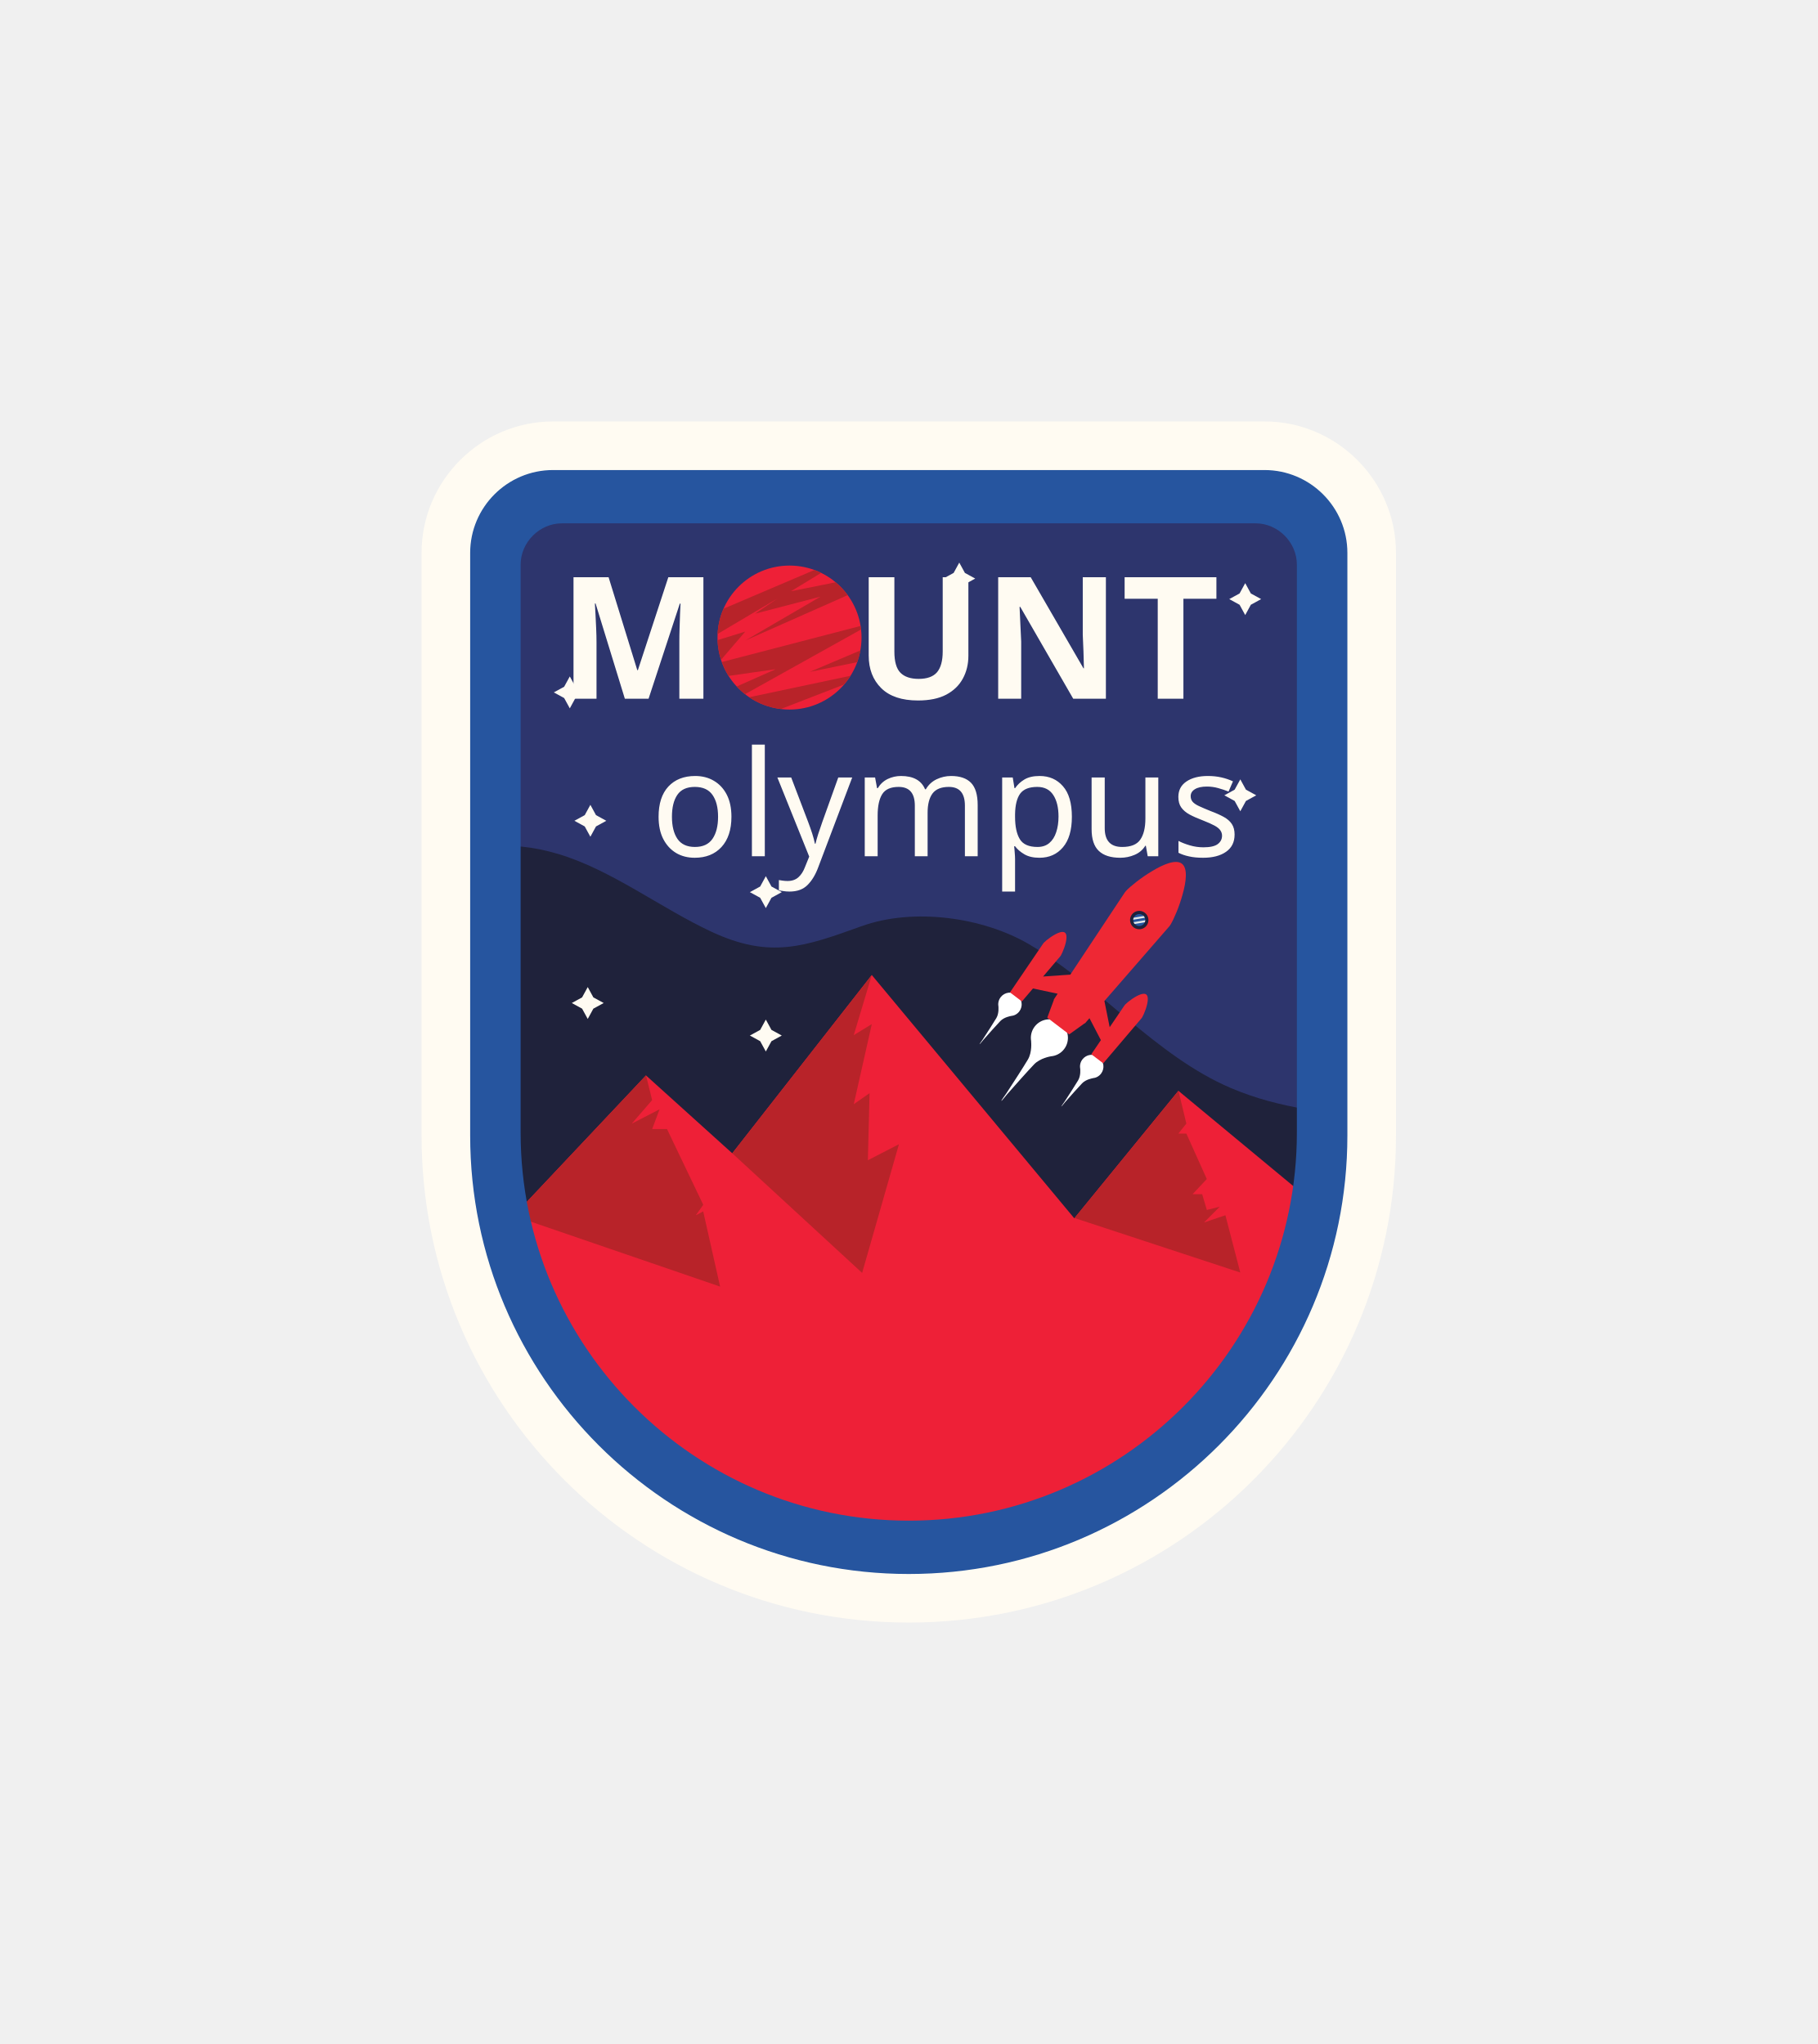
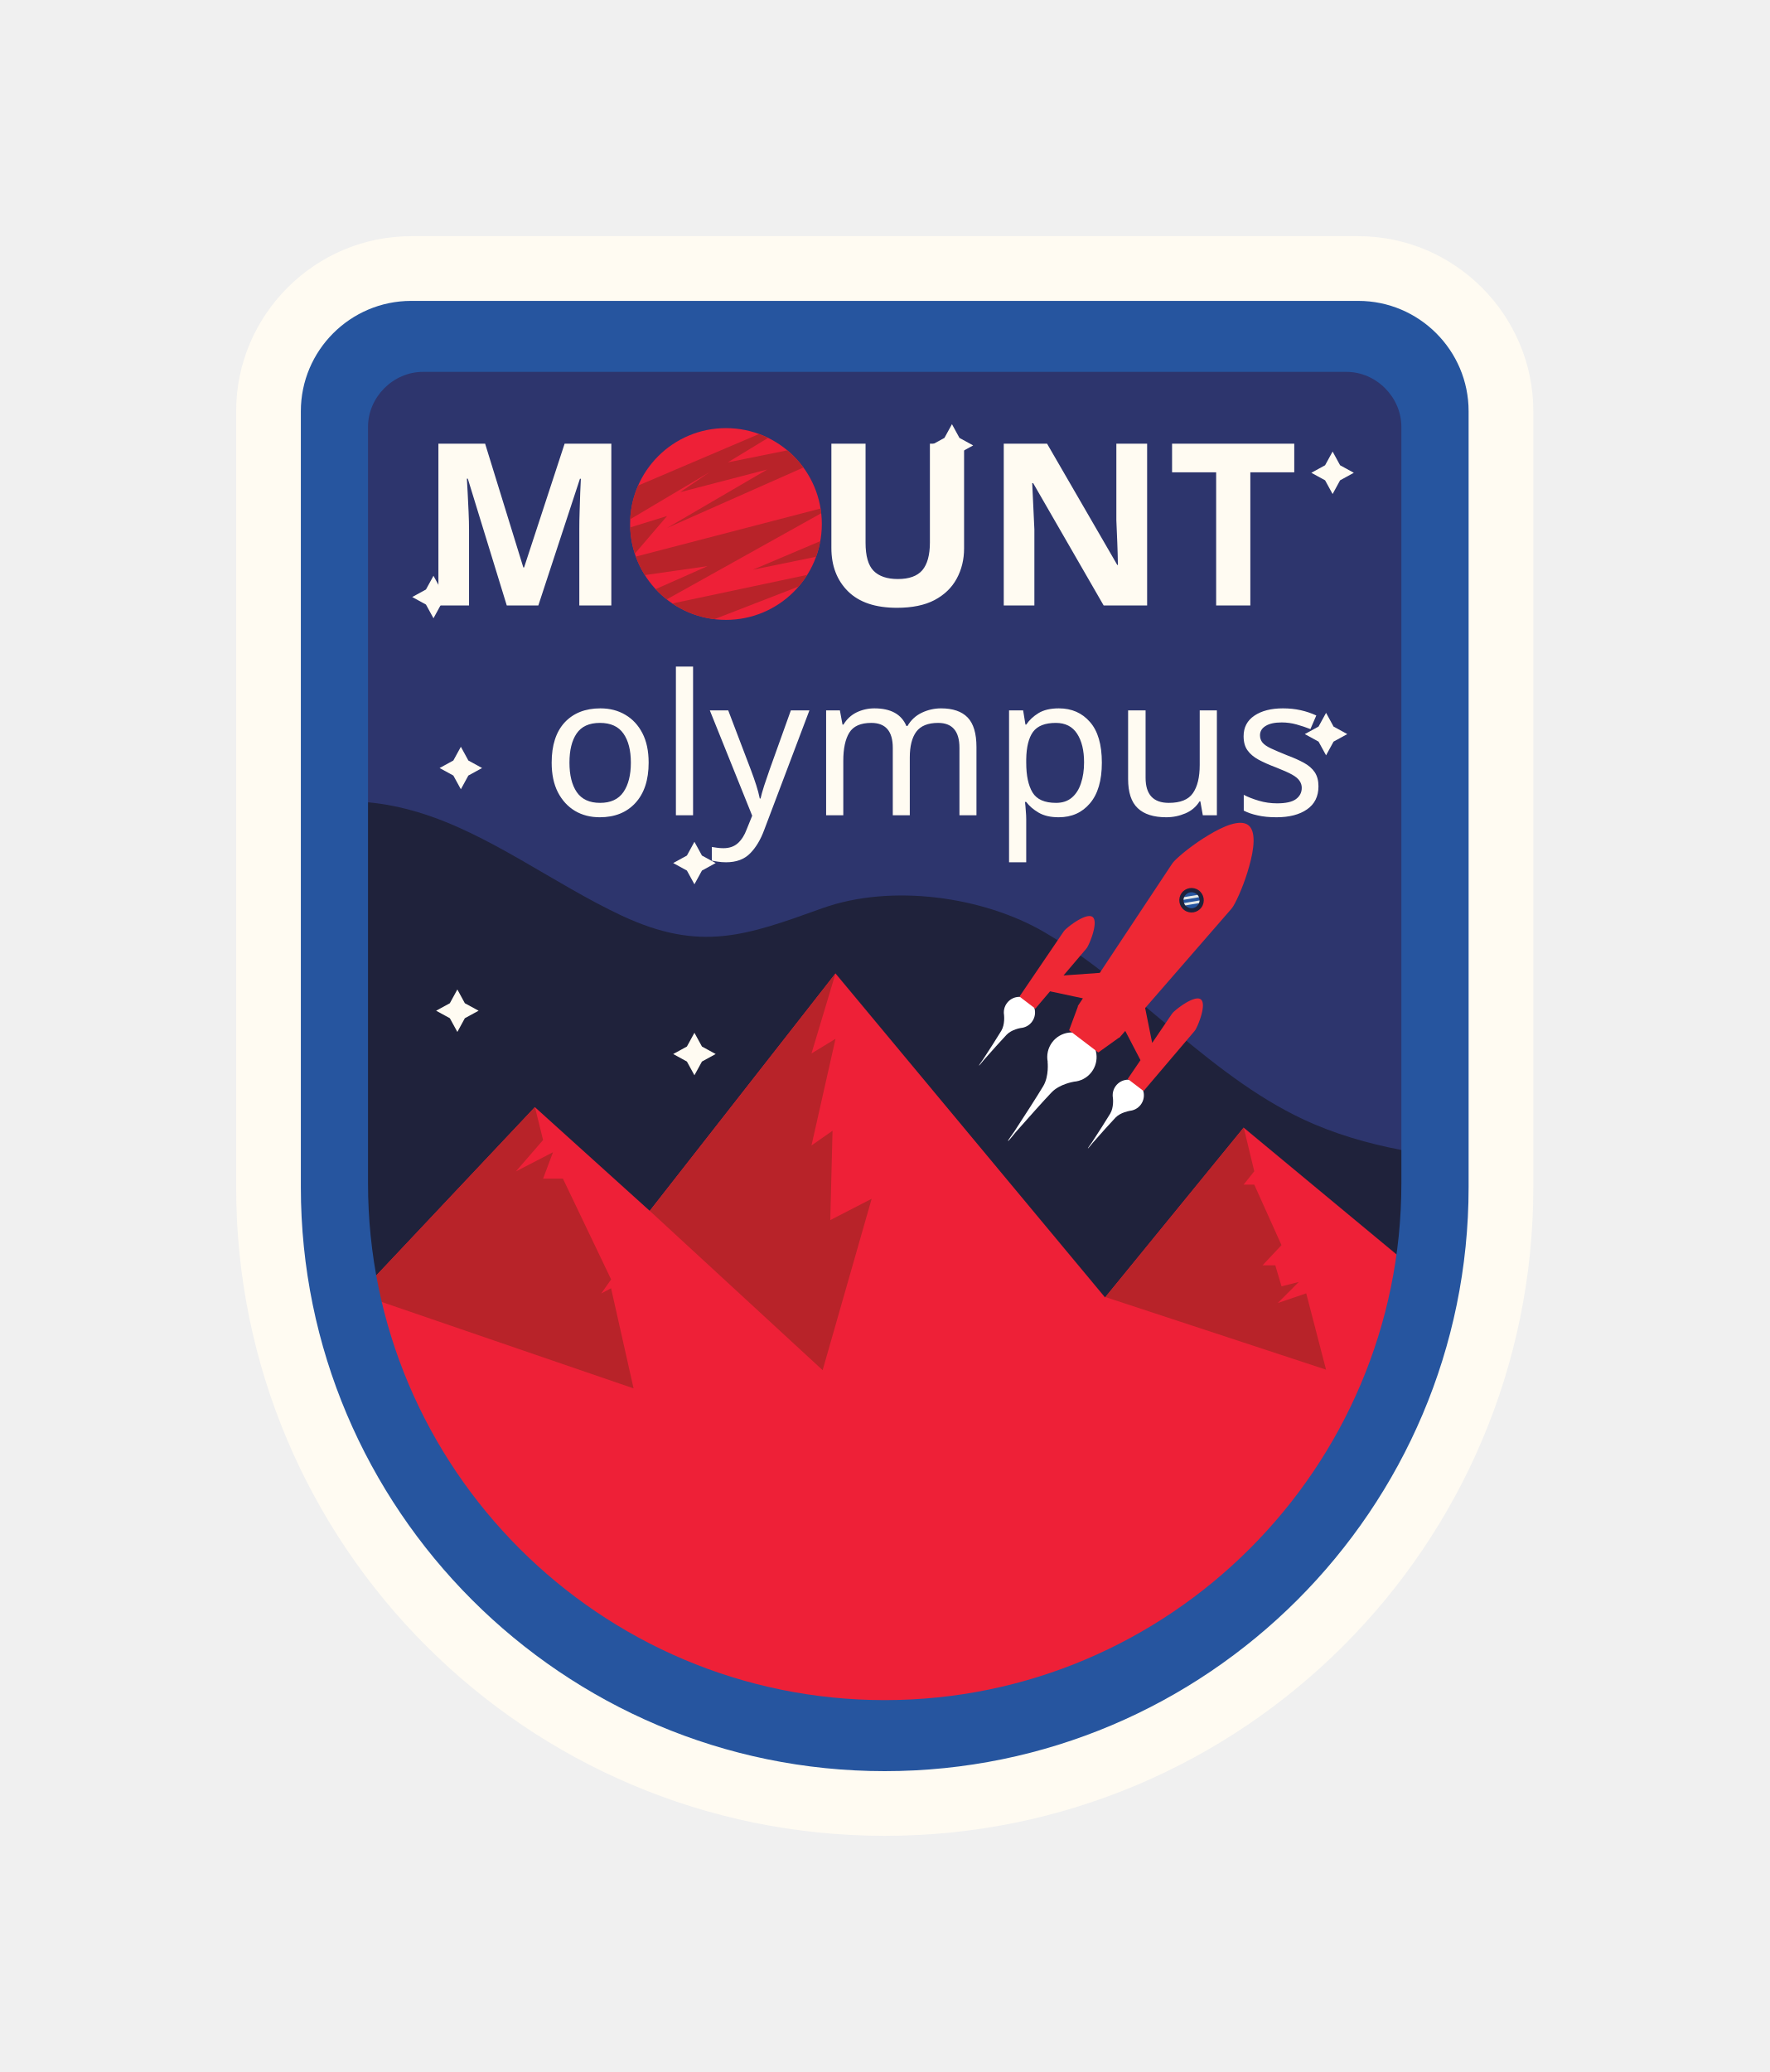
- <svg xmlns="http://www.w3.org/2000/svg" width="86.23mm" height="97mm" viewBox="0 0 86.23 97" version="1.1" id="svg5440">
+ <svg xmlns="http://www.w3.org/2000/svg" width="149.87mm" height="175.467mm" viewBox="0 0 149.87 175.467" version="1.1" id="svg5440">
  <defs id="defs5434" />
-   <g id="layer1" transform="translate(-62.71849,-94.28571)">
-     <g id="g5612">
+   <g id="layer1" transform="translate(-62.71849,-15.81905)">
+     <g id="g5612" transform="matrix(2.376608,0,0,2.376608,-113.871,-235.7933)">
      <path d="M 122.287,115 H 89.38 c -3.345,0 -6.082,2.737 -6.082,6.082 v 26.954 c 0,12.446 10.09,22.535 22.535,22.535 12.446,0 22.535,-10.089 22.535,-22.535 v -26.954 c 0,-3.345 -2.737,-6.082 -6.082,-6.082" style="fill:#2d356d;fill-opacity:1;fill-rule:nonzero;stroke:none;stroke-width:0.035" id="path194" />
      <path d="m 111.533,139.091 c -2.182,-1.275 -5.46,-1.742 -7.931,-0.855 -2.698,0.969 -4.334,1.574 -7.141,0.261 -2.423,-1.133 -4.739,-2.934 -7.259,-3.685 -2.462,-0.734 -4.148,-0.316 -5.904,0.477 v 12.746 c 0,12.446 10.09,22.535 22.535,22.535 12.446,0 22.535,-10.089 22.535,-22.535 v -0.642 c -2.485,-0.283 -4.882,-0.462 -7.256,-1.475 -3.576,-1.528 -6.258,-4.885 -9.58,-6.827" style="fill:#1f223b;fill-opacity:1;fill-rule:nonzero;stroke:none;stroke-width:0.035" id="path202" />
      <g transform="matrix(0.1134692,0.08634768,0.08634768,-0.1134692,60.1,121.3722)" id="g5210">
        <g id="g5216">
          <path d="m 373.321,99.795 c 0,2.154 -1.747,3.901 -3.902,3.901 -2.155,0 -3.901,-1.747 -3.901,-3.901 0,-1.156 0.505,-2.19 1.302,-2.905 l -0.01,-0.013 c 0,0 1.565,-1.627 1.773,-3.458 0.215,-1.886 0.498,-5.577 0.706,-8.449 0,0 0.07,-2.442 0.121,-1.704 0.052,-0.738 0.123,1.704 0.123,1.704 0.207,2.872 0.49,6.563 0.705,8.449 0.208,1.831 1.773,3.458 1.773,3.458 l -0.003,0.004 c 0.804,0.715 1.313,1.753 1.313,2.914" style="fill:#ffffff;fill-opacity:1;fill-rule:nonzero;stroke:none;stroke-width:0.1" id="path280" />
          <path d="m 399.703,99.795 c 0,2.154 1.747,3.901 3.902,3.901 2.154,0 3.901,-1.747 3.901,-3.901 0,-1.156 -0.505,-2.19 -1.303,-2.905 l 0.011,-0.013 c 0,0 -1.566,-1.627 -1.774,-3.458 -0.214,-1.886 -0.498,-5.577 -0.705,-8.449 0,0 -0.07,-2.442 -0.121,-1.704 -0.053,-0.738 -0.122,1.704 -0.122,1.704 -0.208,2.872 -0.492,6.563 -0.706,8.449 -0.209,1.831 -1.774,3.458 -1.774,3.458 l 0.004,0.004 c -0.804,0.715 -1.313,1.753 -1.313,2.914" style="fill:#ffffff;fill-opacity:1;fill-rule:nonzero;stroke:none;stroke-width:0.1" id="path282" />
          <path d="m 392.784,98.857 c 0,3.407 -2.761,6.169 -6.168,6.169 -3.408,0 -6.169,-2.762 -6.169,-6.169 0,-1.826 0.797,-3.463 2.059,-4.592 l -0.016,-0.021 c 0,0 2.475,-2.573 2.804,-5.468 0.34,-2.981 0.787,-8.818 1.116,-13.359 0,0 0.11,-3.863 0.192,-2.695 0.082,-1.168 0.192,2.695 0.192,2.695 0.328,4.541 0.777,10.378 1.115,13.359 0.33,2.895 2.805,5.468 2.805,5.468 l -0.005,0.007 c 1.271,1.13 2.075,2.772 2.075,4.606" style="fill:#ffffff;fill-opacity:1;fill-rule:nonzero;stroke:none;stroke-width:0.1" id="path284" />
          <path d="m 407.057,122.526 c 0.013,0.142 0.013,0.283 -0.003,0.424 -0.064,0.596 -0.312,1.689 -0.689,2.833 l -0.007,0.021 -0.048,0.14 c -0.044,0.13 -0.09,0.26 -0.138,0.39 l -0.053,0.146 c -0.059,0.159 -0.122,0.318 -0.186,0.474 l -0.058,0.138 c -0.06,0.143 -0.122,0.284 -0.185,0.421 l -0.034,0.076 c -0.074,0.156 -0.15,0.305 -0.227,0.452 l -0.061,0.113 c -0.08,0.145 -0.161,0.286 -0.245,0.419 l -0.03,0.046 c -0.077,0.12 -0.156,0.233 -0.237,0.34 l -0.059,0.078 c -0.089,0.111 -0.178,0.214 -0.269,0.305 l -0.054,0.051 -0.256,0.213 -0.044,0.033 c -0.096,0.064 -0.192,0.112 -0.291,0.149 l -0.065,0.021 c -0.102,0.032 -0.203,0.054 -0.307,0.054 -0.103,0 -0.206,-0.022 -0.307,-0.054 l -0.066,-0.021 c -0.099,-0.037 -0.195,-0.085 -0.291,-0.149 l -0.045,-0.033 -0.255,-0.213 -0.054,-0.051 c -0.091,-0.091 -0.18,-0.194 -0.268,-0.305 l -0.06,-0.078 c -0.081,-0.108 -0.16,-0.22 -0.237,-0.34 l -0.03,-0.046 c -0.084,-0.133 -0.165,-0.275 -0.245,-0.42 l -0.06,-0.111 c -0.078,-0.147 -0.153,-0.297 -0.226,-0.453 l -0.036,-0.076 c -0.063,-0.138 -0.126,-0.279 -0.186,-0.423 l -0.056,-0.134 c -0.065,-0.158 -0.128,-0.318 -0.187,-0.478 l -0.052,-0.141 c -0.048,-0.132 -0.095,-0.265 -0.14,-0.397 l -0.046,-0.134 -0.007,-0.023 h 9.7e-4 c -0.378,-1.144 -0.626,-2.237 -0.691,-2.833 -0.016,-0.141 -0.016,-0.282 -0.003,-0.424 l 0.469,-8.696 -6.676,5.875 2.117,32.493 c 0.034,0.37 0.035,0.741 -0.006,1.111 -0.224,2.066 -1.287,6.42 -2.877,10.342 -1.653,4.232 -3.912,8.038 -6.404,8.038 -2.493,0 -4.752,-3.806 -6.404,-8.038 -1.59,-3.922 -2.652,-8.276 -2.877,-10.342 -0.04,-0.37 -0.04,-0.741 -0.007,-1.111 l 2.11,-32.368 -6.818,-6 0.468,8.696 c 0.013,0.142 0.014,0.283 -0.002,0.424 -0.065,0.596 -0.313,1.689 -0.69,2.833 v 0 l -0.007,0.021 -0.048,0.14 c -0.044,0.13 -0.09,0.26 -0.137,0.39 l -0.054,0.146 c -0.059,0.159 -0.122,0.318 -0.185,0.474 l -0.059,0.138 c -0.059,0.143 -0.121,0.284 -0.184,0.421 l -0.035,0.076 c -0.074,0.156 -0.149,0.305 -0.226,0.452 l -0.062,0.113 c -0.08,0.145 -0.16,0.286 -0.244,0.419 l -0.03,0.046 c -0.078,0.12 -0.157,0.233 -0.237,0.34 l -0.06,0.078 c -0.088,0.111 -0.178,0.214 -0.268,0.305 l -0.054,0.051 -0.256,0.213 -0.045,0.033 c -0.095,0.064 -0.192,0.112 -0.29,0.149 l -0.066,0.021 c -0.102,0.032 -0.203,0.054 -0.307,0.054 -0.104,0 -0.205,-0.022 -0.307,-0.054 l -0.066,-0.021 c -0.098,-0.037 -0.194,-0.085 -0.29,-0.149 l -0.045,-0.033 -0.256,-0.213 -0.054,-0.051 c -0.09,-0.091 -0.18,-0.194 -0.268,-0.305 l -0.06,-0.078 c -0.08,-0.108 -0.159,-0.22 -0.237,-0.34 l -0.03,-0.046 c -0.084,-0.133 -0.165,-0.275 -0.244,-0.42 l -0.061,-0.111 c -0.077,-0.147 -0.153,-0.297 -0.227,-0.453 l -0.034,-0.076 c -0.064,-0.138 -0.126,-0.279 -0.186,-0.423 l -0.057,-0.134 c -0.064,-0.158 -0.127,-0.318 -0.187,-0.478 l -0.052,-0.141 c -0.048,-0.132 -0.095,-0.265 -0.14,-0.397 l -0.045,-0.134 -0.008,-0.023 v 0 c -0.377,-1.144 -0.625,-2.237 -0.69,-2.833 -0.016,-0.141 -0.015,-0.282 -0.002,-0.424 l 0.831,-15.437 0.223,-4.125 h 4.984 l 0.015,0.273 0.291,5.394 7.595,3.581 0.153,-2.362 h 0.083 l 1.847,-6.076 h 9.175 l 1.867,6.076 h 0.084 l 0.149,2.293 7.449,-3.512 0.083,-1.542 0.222,-4.125 h 4.985 l 0.222,4.125 0.832,15.437" style="fill:#ee2834;fill-opacity:1;fill-rule:nonzero;stroke:none;stroke-width:0.1" id="path286" />
        </g>
      </g>
      <path d="m 127.684,153.563 -9.058,-7.512 -4.939,6.051 -9.608,-11.546 -6.62,8.46 -4.094,-3.696 -6.276,6.661 v 8.566 c 3.389,5.068 8.78,8.681 15.041,9.717 l 8.333,-0.171 c 8.428,-1.761 15.126,-8.229 17.22,-16.53" style="fill:#ee2037;fill-opacity:1;fill-rule:nonzero;stroke:none;stroke-width:0.035" id="path222" />
      <path d="m 97.46,149.016 6.161,5.677 1.747,-6.107 -1.475,0.76 0.081,-3.184 -0.75,0.524 0.856,-3.8 -0.856,0.522 0.856,-2.852 -6.62,8.46" style="fill:#b82329;fill-opacity:1;fill-rule:nonzero;stroke:none;stroke-width:0.035" id="path224" />
      <path d="m 96.083,151.773 -0.353,0.187 0.353,-0.5 -1.719,-3.593 h -0.705 l 0.352,-0.939 -1.322,0.683 0.969,-1.119 -0.289,-1.168 -0.005,-0.003 -6.276,6.661 9.795,3.36 -0.802,-3.567" style="fill:#b82329;fill-opacity:1;fill-rule:nonzero;stroke:none;stroke-width:0.035" id="path226" />
      <path d="m 121.562,154.675 -0.706,-2.719 -1.014,0.344 0.749,-0.75 -0.616,0.156 -0.222,-0.75 h -0.453 l 0.674,-0.718 -0.97,-2.157 h -0.379 l 0.379,-0.475 -0.373,-1.547 -0.006,-0.008 -4.927,6.037 7.864,2.587" style="fill:#b82329;fill-opacity:1;fill-rule:nonzero;stroke:none;stroke-width:0.035" id="path228" />
      <path d="M 122.287,115 H 89.38 c -3.345,0 -6.082,2.737 -6.082,6.082 v 26.954 c 0,12.446 10.09,22.535 22.535,22.535 12.446,0 22.535,-10.089 22.535,-22.535 v -26.954 c 0,-3.345 -2.737,-6.082 -6.082,-6.082 z m 0,4.121 c 1.062,0 1.96,0.898 1.96,1.961 v 26.954 c 0,10.153 -8.26,18.414 -18.414,18.414 -10.153,0 -18.414,-8.261 -18.414,-18.414 v -26.954 c 0,-1.063 0.898,-1.961 1.96,-1.961 h 32.907" style="fill:#26559f;fill-opacity:1;fill-rule:nonzero;stroke:none;stroke-width:0.035" id="path230" />
      <g transform="matrix(0.1652099,0,0,-0.1652099,51.39827,162.7058)" id="oblo">
        <path id="path206" style="fill:#1f223b;fill-opacity:1;fill-rule:nonzero;stroke:none;stroke-width:0.1" d="m 397.831,148.321 c -0.851,-1.186 -2.499,-1.464 -3.687,-0.617 -1.187,0.848 -1.462,2.496 -0.617,3.686 0.847,1.188 2.494,1.463 3.683,0.617 1.189,-0.848 1.466,-2.496 0.621,-3.686" />
        <path id="path208" style="fill:#26559f;fill-opacity:1;fill-rule:nonzero;stroke:none;stroke-width:0.1" d="m 397.084,148.854 c -0.555,-0.778 -1.633,-0.958 -2.41,-0.406 -0.778,0.555 -0.957,1.634 -0.404,2.409 0.555,0.78 1.633,0.958 2.409,0.405 0.778,-0.553 0.959,-1.631 0.405,-2.408" />
        <path id="path210" style="fill:#e4e8e7;fill-opacity:1;fill-rule:nonzero;stroke:none;stroke-width:0.1" d="m 393.953,149.949 3.324,0.556 c -0.074,0.183 -0.181,0.356 -0.317,0.507 l -2.872,-0.481 c -0.08,-0.186 -0.125,-0.386 -0.135,-0.582" />
        <path id="path212" style="fill:#e4e8e7;fill-opacity:1;fill-rule:nonzero;stroke:none;stroke-width:0.1" d="m 394.359,148.74 2.929,0.49 c 0.073,0.189 0.112,0.385 0.118,0.58 l -3.345,-0.561 c 0.067,-0.181 0.167,-0.354 0.298,-0.509" />
      </g>
      <path d="M 122.71,114.286 H 88.957 c -3.431,0 -6.238,2.807 -6.238,6.238 v 27.647 c 0,12.766 10.349,23.115 23.115,23.115 12.766,0 23.115,-10.349 23.115,-23.115 v -27.647 c 0,-3.431 -2.807,-6.238 -6.238,-6.238 z m 0,2.306 c 2.168,0 3.933,1.764 3.933,3.933 v 27.647 c 0,11.474 -9.335,20.809 -20.809,20.809 -11.474,0 -20.809,-9.335 -20.809,-20.809 v -27.647 c 0,-2.168 1.764,-3.933 3.933,-3.933 h 33.753" style="fill:#fffbf2;fill-opacity:1;fill-rule:nonzero;stroke:none;stroke-width:0.036" id="path232" />
      <g transform="matrix(0.3527778,0,0,-0.3527778,-17.4205,191.9835)" id="g196">
        <text transform="matrix(1,0,0,-1,314.642,161.755)" style="font-variant:normal;font-weight:normal;font-size:19.763px;font-family:Norwester;-inkscape-font-specification:Norwester-Regular;writing-mode:lr-tb;fill:#26559f;fill-opacity:1;fill-rule:nonzero;stroke:none" id="text200">
          <tspan style="fill:#fffbf2;fill-opacity:1" y="0" x="0" id="tspan198">olympus</tspan>
        </text>
      </g>
      <g transform="matrix(0.3527778,0,0,-0.3527778,-23.4422,191.9835)" id="g240">
        <text transform="matrix(1,0,0,-1,319.301,182.943)" style="font-variant:normal;font-weight:900;font-size:22.892px;font-family:'Nexa Rust Sans';-inkscape-font-specification:NexaRustSans-Black;writing-mode:lr-tb;fill:#fffbf2;fill-opacity:1;fill-rule:nonzero;stroke:none" id="text244">
          <tspan x="0" y="0" id="tspan242">MOUNT</tspan>
        </text>
      </g>
      <path d="m 90.603,141.128 0.267,0.49 0.49,0.267 -0.49,0.267 -0.267,0.489 -0.268,-0.489 -0.489,-0.267 0.489,-0.267 0.268,-0.49" style="fill:#fffbf2;fill-opacity:1;fill-rule:nonzero;stroke:none;stroke-width:0.035" id="path246" />
      <path d="m 99.052,142.671 0.268,0.49 0.489,0.267 -0.489,0.268 -0.268,0.489 -0.268,-0.489 -0.489,-0.268 0.489,-0.267 0.268,-0.49" style="fill:#fffbf2;fill-opacity:1;fill-rule:nonzero;stroke:none;stroke-width:0.035" id="path248" />
      <path d="m 99.052,135.866 0.268,0.49 0.489,0.267 -0.489,0.268 -0.268,0.489 -0.268,-0.489 -0.489,-0.268 0.489,-0.267 0.268,-0.49" style="fill:#fffbf2;fill-opacity:1;fill-rule:nonzero;stroke:none;stroke-width:0.035" id="path250" />
      <path d="m 121.563,131.271 0.267,0.489 0.489,0.268 -0.489,0.268 -0.267,0.489 -0.268,-0.489 -0.49,-0.268 0.49,-0.268 0.268,-0.489" style="fill:#fffbf2;fill-opacity:1;fill-rule:nonzero;stroke:none;stroke-width:0.035" id="path256" />
      <path d="m 89.752,126.387 0.267,0.489 0.489,0.268 -0.489,0.268 -0.267,0.489 -0.268,-0.489 -0.49,-0.268 0.49,-0.268 0.268,-0.489" style="fill:#fffbf2;fill-opacity:1;fill-rule:nonzero;stroke:none;stroke-width:0.035" id="path258" />
      <path d="m 121.796,121.96 0.267,0.489 0.489,0.268 -0.489,0.268 -0.267,0.489 -0.268,-0.489 -0.49,-0.268 0.49,-0.268 0.268,-0.489" style="fill:#fffbf2;fill-opacity:1;fill-rule:nonzero;stroke:none;stroke-width:0.035" id="path260" />
      <path d="m 90.728,132.48 0.267,0.489 0.489,0.268 -0.489,0.268 -0.267,0.489 -0.268,-0.489 -0.49,-0.268 0.49,-0.268 0.268,-0.489" style="fill:#fffbf2;fill-opacity:1;fill-rule:nonzero;stroke:none;stroke-width:0.035" id="path256-6" />
      <path d="m 108.23,120.985 0.267,0.489 0.489,0.268 -0.489,0.268 -0.267,0.489 -0.268,-0.489 -0.49,-0.268 0.49,-0.268 0.268,-0.489" style="fill:#fffbf2;fill-opacity:1;fill-rule:nonzero;stroke:none;stroke-width:0.035" id="path256-5" />
      <g transform="matrix(0.2733812,0,0,-0.2733812,15.52216,174.6062)" id="g5339">
        <path id="path112" style="fill:#ee2037;fill-opacity:1;fill-rule:nonzero;stroke:none;stroke-width:0.027" d="m 322.152,183.13 c 0,6.902 -5.595,12.497 -12.497,12.497 -6.902,0 -12.497,-5.595 -12.497,-12.497 0,-6.902 5.595,-12.497 12.497,-12.497 6.902,0 12.497,5.595 12.497,12.497" />
        <g id="g5330" transform="translate(34.20206,-0.528816)">
          <path d="m 267.733,173.833 20.132,11.227 c -0.023,0.207 -0.051,0.411 -0.084,0.615 l -24.087,-6.265 c 0.308,-0.85 0.706,-1.656 1.182,-2.41 l 8.184,1.169 -6.776,-3.002 c 0.447,-0.482 0.932,-0.928 1.45,-1.335" style="fill:#b82329;fill-opacity:1;fill-rule:nonzero;stroke:none;stroke-width:0.027" id="path114" />
          <path d="m 262.964,183.213 c 0.042,-1.191 0.25,-2.339 0.602,-3.423 l 4.208,4.91 -4.811,-1.487" style="fill:#b82329;fill-opacity:1;fill-rule:nonzero;stroke:none;stroke-width:0.027" id="path116" />
          <path d="m 287.196,179.389 c 0.237,0.654 0.419,1.333 0.546,2.032 l -8.774,-3.718 8.228,1.685" style="fill:#b82329;fill-opacity:1;fill-rule:nonzero;stroke:none;stroke-width:0.027" id="path118" />
          <path d="m 284.916,175.508 c 0.41,0.476 0.785,0.982 1.12,1.516 l -17.58,-3.723 c 1.604,-1.085 3.475,-1.804 5.493,-2.045 l 10.967,4.252" style="fill:#b82329;fill-opacity:1;fill-rule:nonzero;stroke:none;stroke-width:0.027" id="path120-9" />
          <path d="m 283.451,193.257 -7.748,-1.561 5.24,3.19 c -0.38,0.186 -0.77,0.355 -1.171,0.503 l -15.773,-6.722 c -0.593,-1.354 -0.955,-2.833 -1.031,-4.388 l 10.403,6.173 -3.886,-2.643 11.349,2.954 -13.059,-7.618 17.77,7.876 c -0.605,0.828 -1.308,1.579 -2.094,2.235" style="fill:#b82329;fill-opacity:1;fill-rule:nonzero;stroke:none;stroke-width:0.027" id="path122" />
        </g>
      </g>
    </g>
  </g>
</svg>
